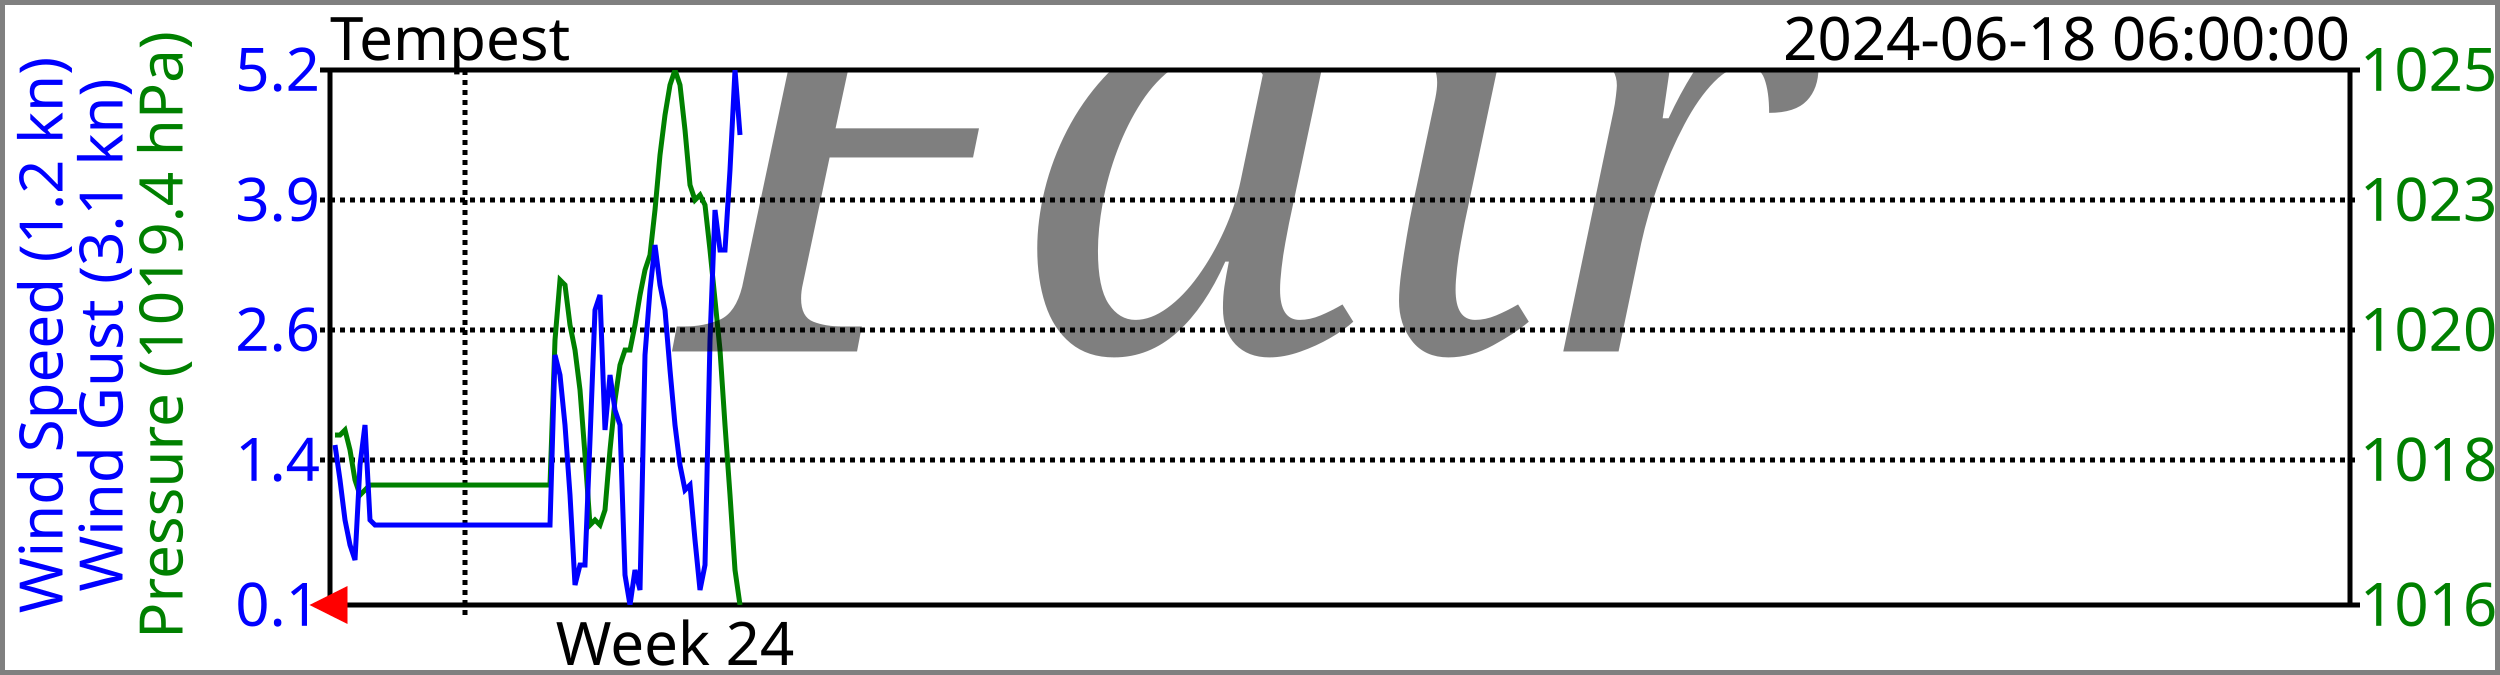
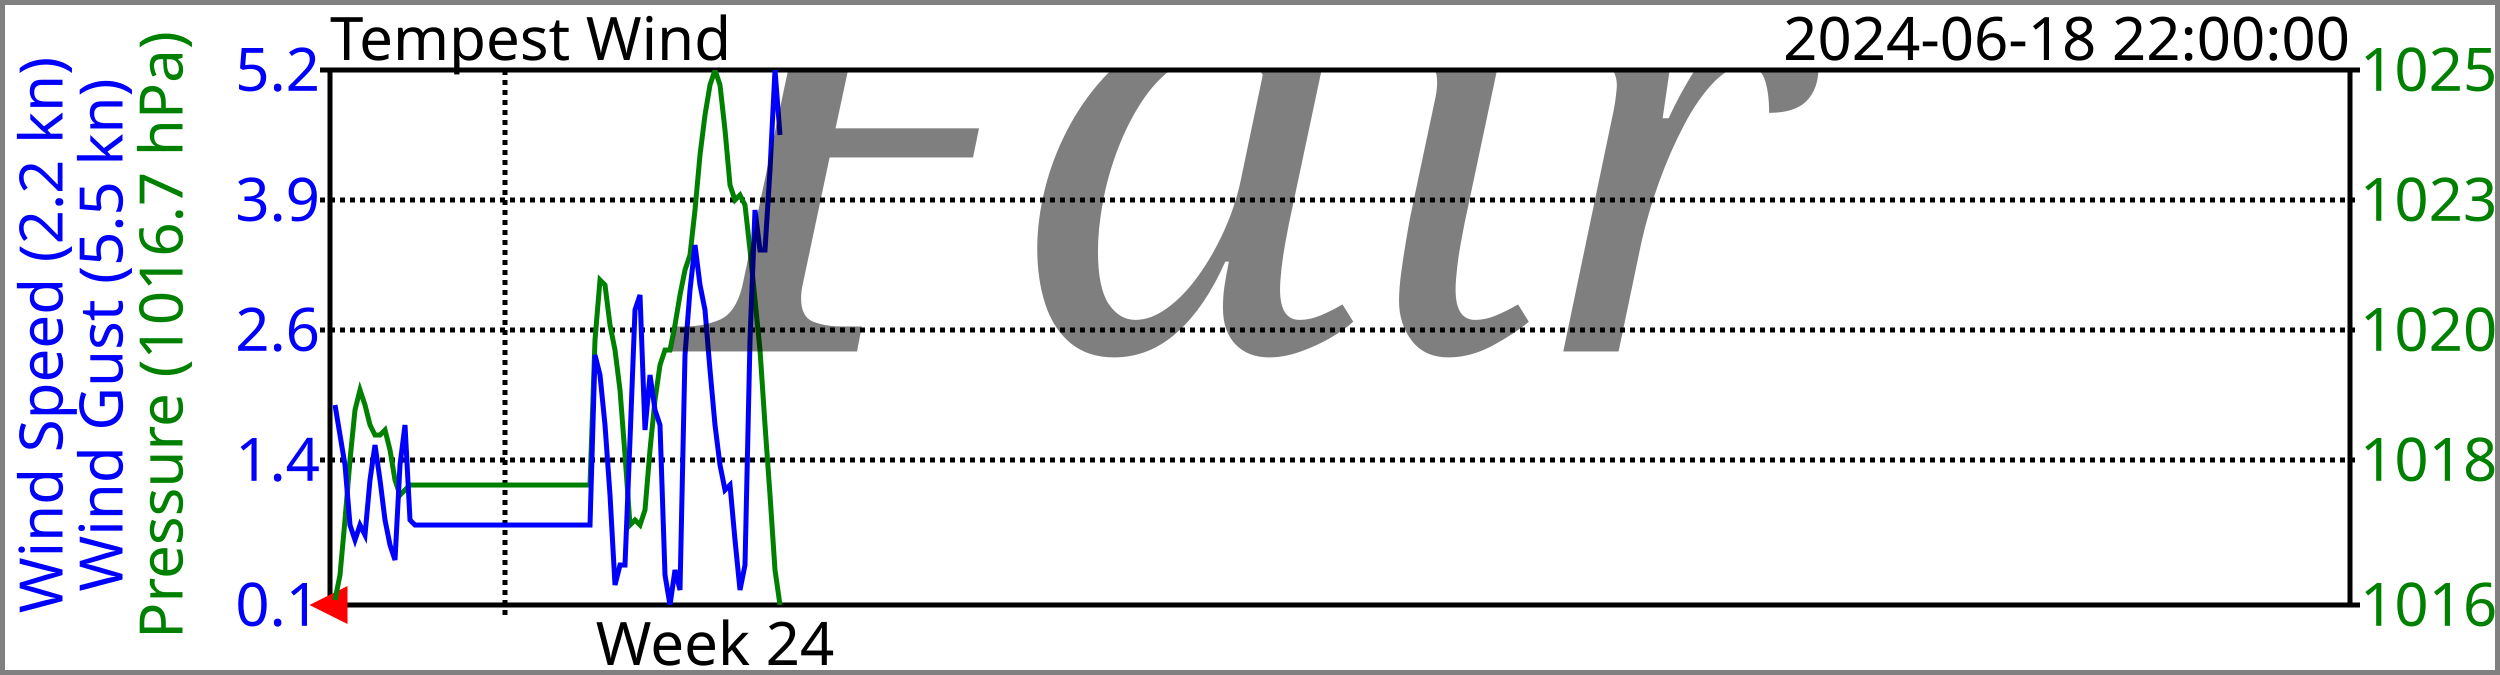
<svg xmlns="http://www.w3.org/2000/svg" width="500" height="135">
  <clipPath id="GraphRegion">
    <polygon points="66,14 470,14 470,121 66,121" />
  </clipPath>
  <style>
		text { font-family: sans-serif; font-size: 12px; fill: black; }
		line { stroke: black; }
		polygon { fill-opacity: 0.5; }
		.barometer-label { font-family: Georgia, serif; font-style: italic; font-size: 119px; opacity: 0.5; clip-path: url(#GraphRegion); text-anchor: middle; dominant-baseline: middle; }
	</style>
  <rect style="fill-opacity:0;stroke:grey;stroke-width:2" width="500" height="135" />
-   <text x="66" y="12">Tempest</text>
-   <text style="text-anchor:end" x="470" y="12">2024-06-18 06:00:00</text>
-   <text style="fill:blue;text-anchor:middle" x="12" y="50%" transform="rotate(270 12,67)">Wind Speed (1.2 kn)</text>
-   <text style="fill:blue;text-anchor:middle" x="24" y="50%" transform="rotate(270 24,67)">Wind Gust (3.1 kn)</text>
-   <text style="fill:green;text-anchor:middle" x="36" y="50%" transform="rotate(270 36,67)">Pressure (1019.4 hPa)</text>
+   <text x="66" y="12">Tempest Wind</text>
+   <text style="text-anchor:end" x="470" y="12">2024-06-18 22:00:00</text>
+   <text style="fill:blue;text-anchor:middle" x="12" y="50%" transform="rotate(270 12,67)">Wind Speed (2.2 kn)</text>
+   <text style="fill:blue;text-anchor:middle" x="24" y="50%" transform="rotate(270 24,67)">Wind Gust (5.5 kn)</text>
+   <text style="fill:green;text-anchor:middle" x="36" y="50%" transform="rotate(270 36,67)">Pressure (1016.7 hPa)</text>
  <line x1="64" y1="14" x2="472" y2="14" />
  <text style="fill:blue;text-anchor:end;dominant-baseline:middle" x="64" y="14">5.2</text>
  <text style="fill:green;dominant-baseline:middle" x="472" y="14">1025.3</text>
  <line style="stroke-dasharray:1" x1="64" y1="40" x2="472" y2="40" />
  <text style="fill:blue;text-anchor:end;dominant-baseline:middle" x="64" y="40">3.9</text>
  <text style="fill:green;dominant-baseline:middle" x="472" y="40">1023.1</text>
  <line style="stroke-dasharray:1" x1="64" y1="66" x2="472" y2="66" />
  <text style="fill:blue;text-anchor:end;dominant-baseline:middle" x="64" y="66">2.6</text>
  <text style="fill:green;dominant-baseline:middle" x="472" y="66">1020.9</text>
  <line style="stroke-dasharray:1" x1="64" y1="92" x2="472" y2="92" />
  <text style="fill:blue;text-anchor:end;dominant-baseline:middle" x="64" y="92">1.4</text>
  <text style="fill:green;dominant-baseline:middle" x="472" y="92">1018.6</text>
  <line x1="64" y1="121" x2="472" y2="121" />
  <text style="fill:blue;text-anchor:end;dominant-baseline:middle" x="64" y="121">0.1</text>
  <text style="fill:green;dominant-baseline:middle" x="472" y="121">1016.4</text>
  <line x1="66" y1="14" x2="66" y2="121" />
-   <line style="stroke-dasharray:1" x1="93" y1="14" x2="93" y2="123" />
-   <text style="text-anchor:middle" x="135" y="133">Week 24</text>
+   <line style="stroke-dasharray:1" x1="101" y1="14" x2="101" y2="123" />
+   <text style="text-anchor:middle" x="143" y="133">Week 24</text>
  <line x1="470" y1="14" x2="470" y2="121" />
  <polygon style="fill:red;stroke:red;fill-opacity:1;" points="63,121 69,118 69,124" />
-   <polyline style="fill:none;stroke:green;clip-path:url(#GraphRegion)" points="67,87 68,87 69,86 70,90 71,96 72,99 73,98 74,97 75,97 76,97 77,97 78,97 79,97 80,97 81,97 82,97 83,97 84,97 85,97 86,97 87,97 88,97 89,97 90,97 91,97 92,97 93,97 94,97 95,97 96,97 97,97 98,97 99,97 100,97 101,97 102,97 103,97 104,97 105,97 106,97 107,97 108,97 109,97 110,97 111,68 112,56 113,57 114,65 115,70 116,78 117,91 118,105 119,104 120,105 121,102 122,90 123,80 124,73 125,70 126,70 127,65 128,59 129,54 130,51 131,42 132,31 133,23 134,17 135,14 136,17 137,26 138,37 139,40 140,39 141,41 142,50 143,60 144,70 145,85 146,99 147,114 148,121 " />
-   <polyline style="fill:none;stroke:blue;clip-path:url(#GraphRegion)" points="67,89 68,96 69,104 70,109 71,112 72,93 73,85 74,104 75,105 76,105 77,105 78,105 79,105 80,105 81,105 82,105 83,105 84,105 85,105 86,105 87,105 88,105 89,105 90,105 91,105 92,105 93,105 94,105 95,105 96,105 97,105 98,105 99,105 100,105 101,105 102,105 103,105 104,105 105,105 106,105 107,105 108,105 109,105 110,105 111,71 112,75 113,85 114,99 115,117 116,113 117,113 118,88 119,62 120,59 121,86 122,75 123,82 124,85 125,115 126,121 127,114 128,118 129,71 130,58 131,49 132,57 133,62 134,74 135,85 136,93 137,98 138,97 139,108 140,118 141,113 142,68 143,42 144,50 145,50 146,34 147,14 148,27 " />
+   <polyline style="fill:none;stroke:green;clip-path:url(#GraphRegion)" points="67,120 68,115 69,104 70,92 71,82 72,78 73,81 74,85 75,87 76,87 77,86 78,90 79,96 80,99 81,98 82,97 83,97 84,97 85,97 86,97 87,97 88,97 89,97 90,97 91,97 92,97 93,97 94,97 95,97 96,97 97,97 98,97 99,97 100,97 101,97 102,97 103,97 104,97 105,97 106,97 107,97 108,97 109,97 110,97 111,97 112,97 113,97 114,97 115,97 116,97 117,97 118,97 119,68 120,56 121,57 122,65 123,70 124,78 125,91 126,105 127,104 128,105 129,102 130,90 131,80 132,73 133,70 134,70 135,65 136,59 137,54 138,51 139,42 140,31 141,23 142,17 143,14 144,17 145,26 146,37 147,40 148,39 149,41 150,50 151,60 152,70 153,85 154,99 155,114 156,121 " />
+   <polyline style="fill:none;stroke:blue;clip-path:url(#GraphRegion)" points="67,81 68,87 69,93 70,105 71,108 72,105 73,107 74,96 75,89 76,96 77,104 78,109 79,112 80,93 81,85 82,104 83,105 84,105 85,105 86,105 87,105 88,105 89,105 90,105 91,105 92,105 93,105 94,105 95,105 96,105 97,105 98,105 99,105 100,105 101,105 102,105 103,105 104,105 105,105 106,105 107,105 108,105 109,105 110,105 111,105 112,105 113,105 114,105 115,105 116,105 117,105 118,105 119,71 120,75 121,85 122,99 123,117 124,113 125,113 126,88 127,62 128,59 129,86 130,75 131,82 132,85 133,115 134,121 135,114 136,118 137,71 138,58 139,49 140,57 141,62 142,74 143,85 144,93 145,98 146,97 147,108 148,118 149,113 150,68 151,42 152,50 153,50 154,34 155,14 156,27 " />
  <text class="barometer-label" x="50%" y="627">Rain</text>
  <text class="barometer-label" x="50%" y="328">Change</text>
  <text class="barometer-label" x="50%" y="29">Fair</text>
</svg>
